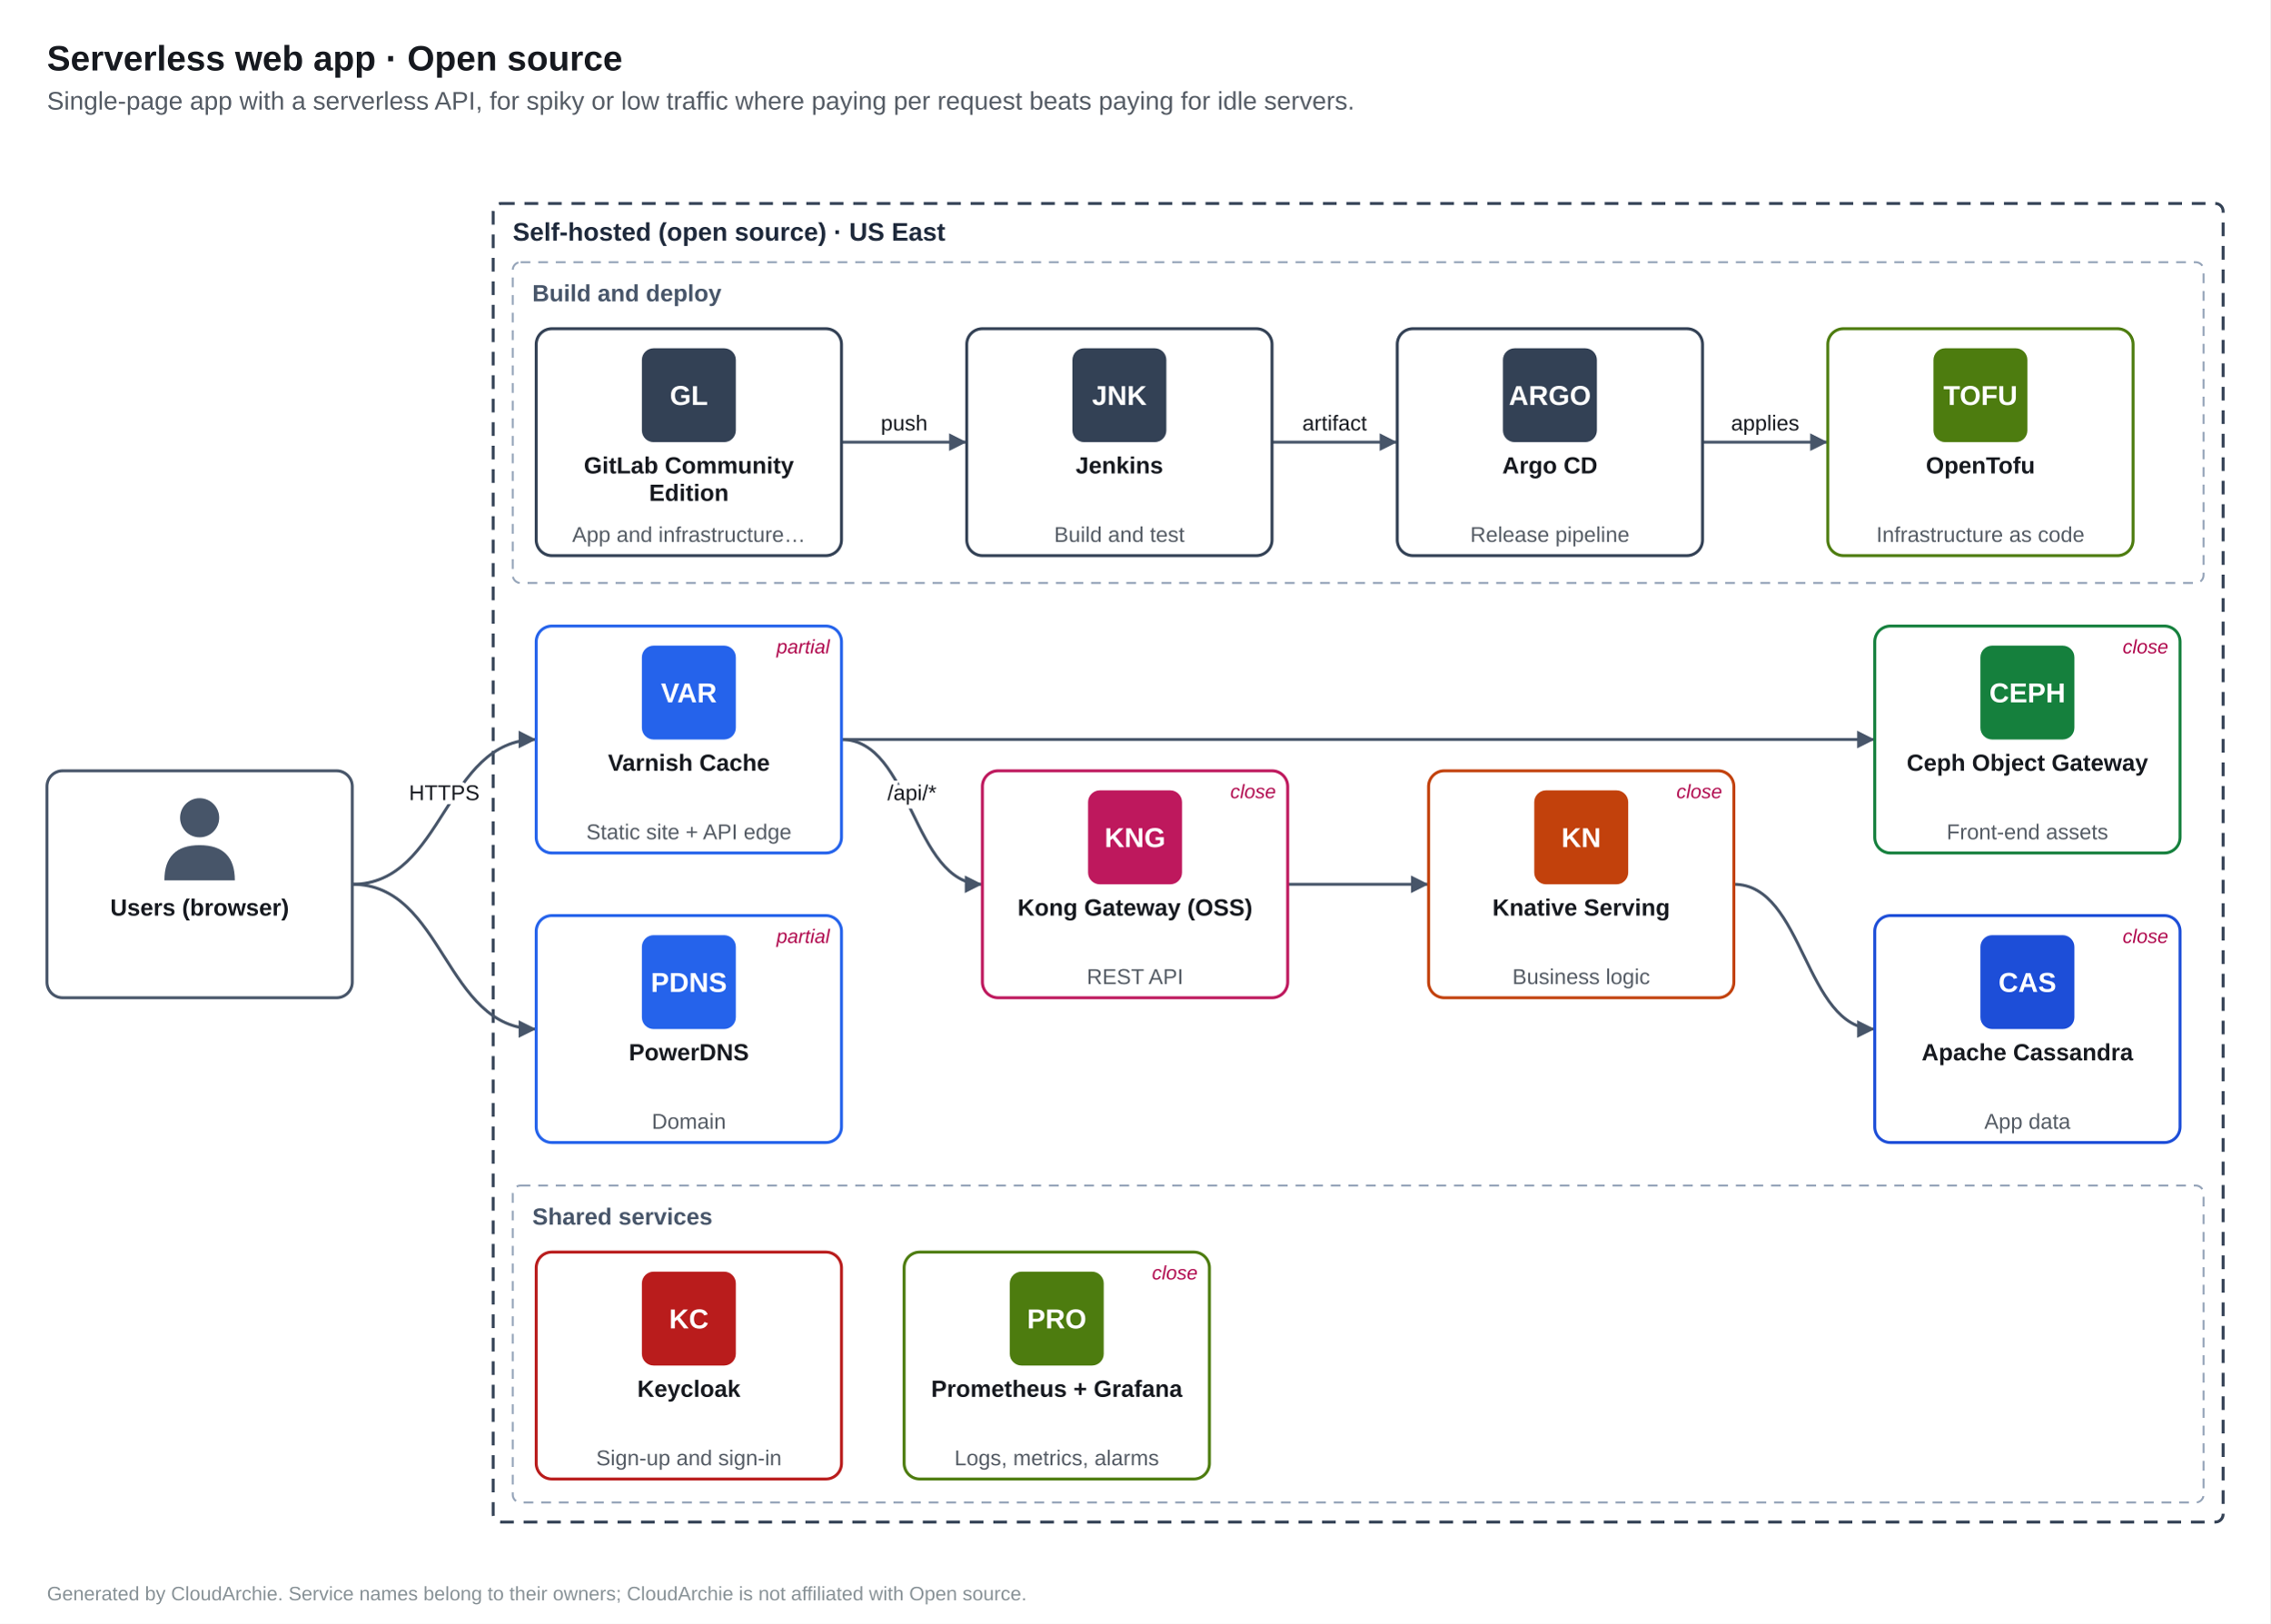
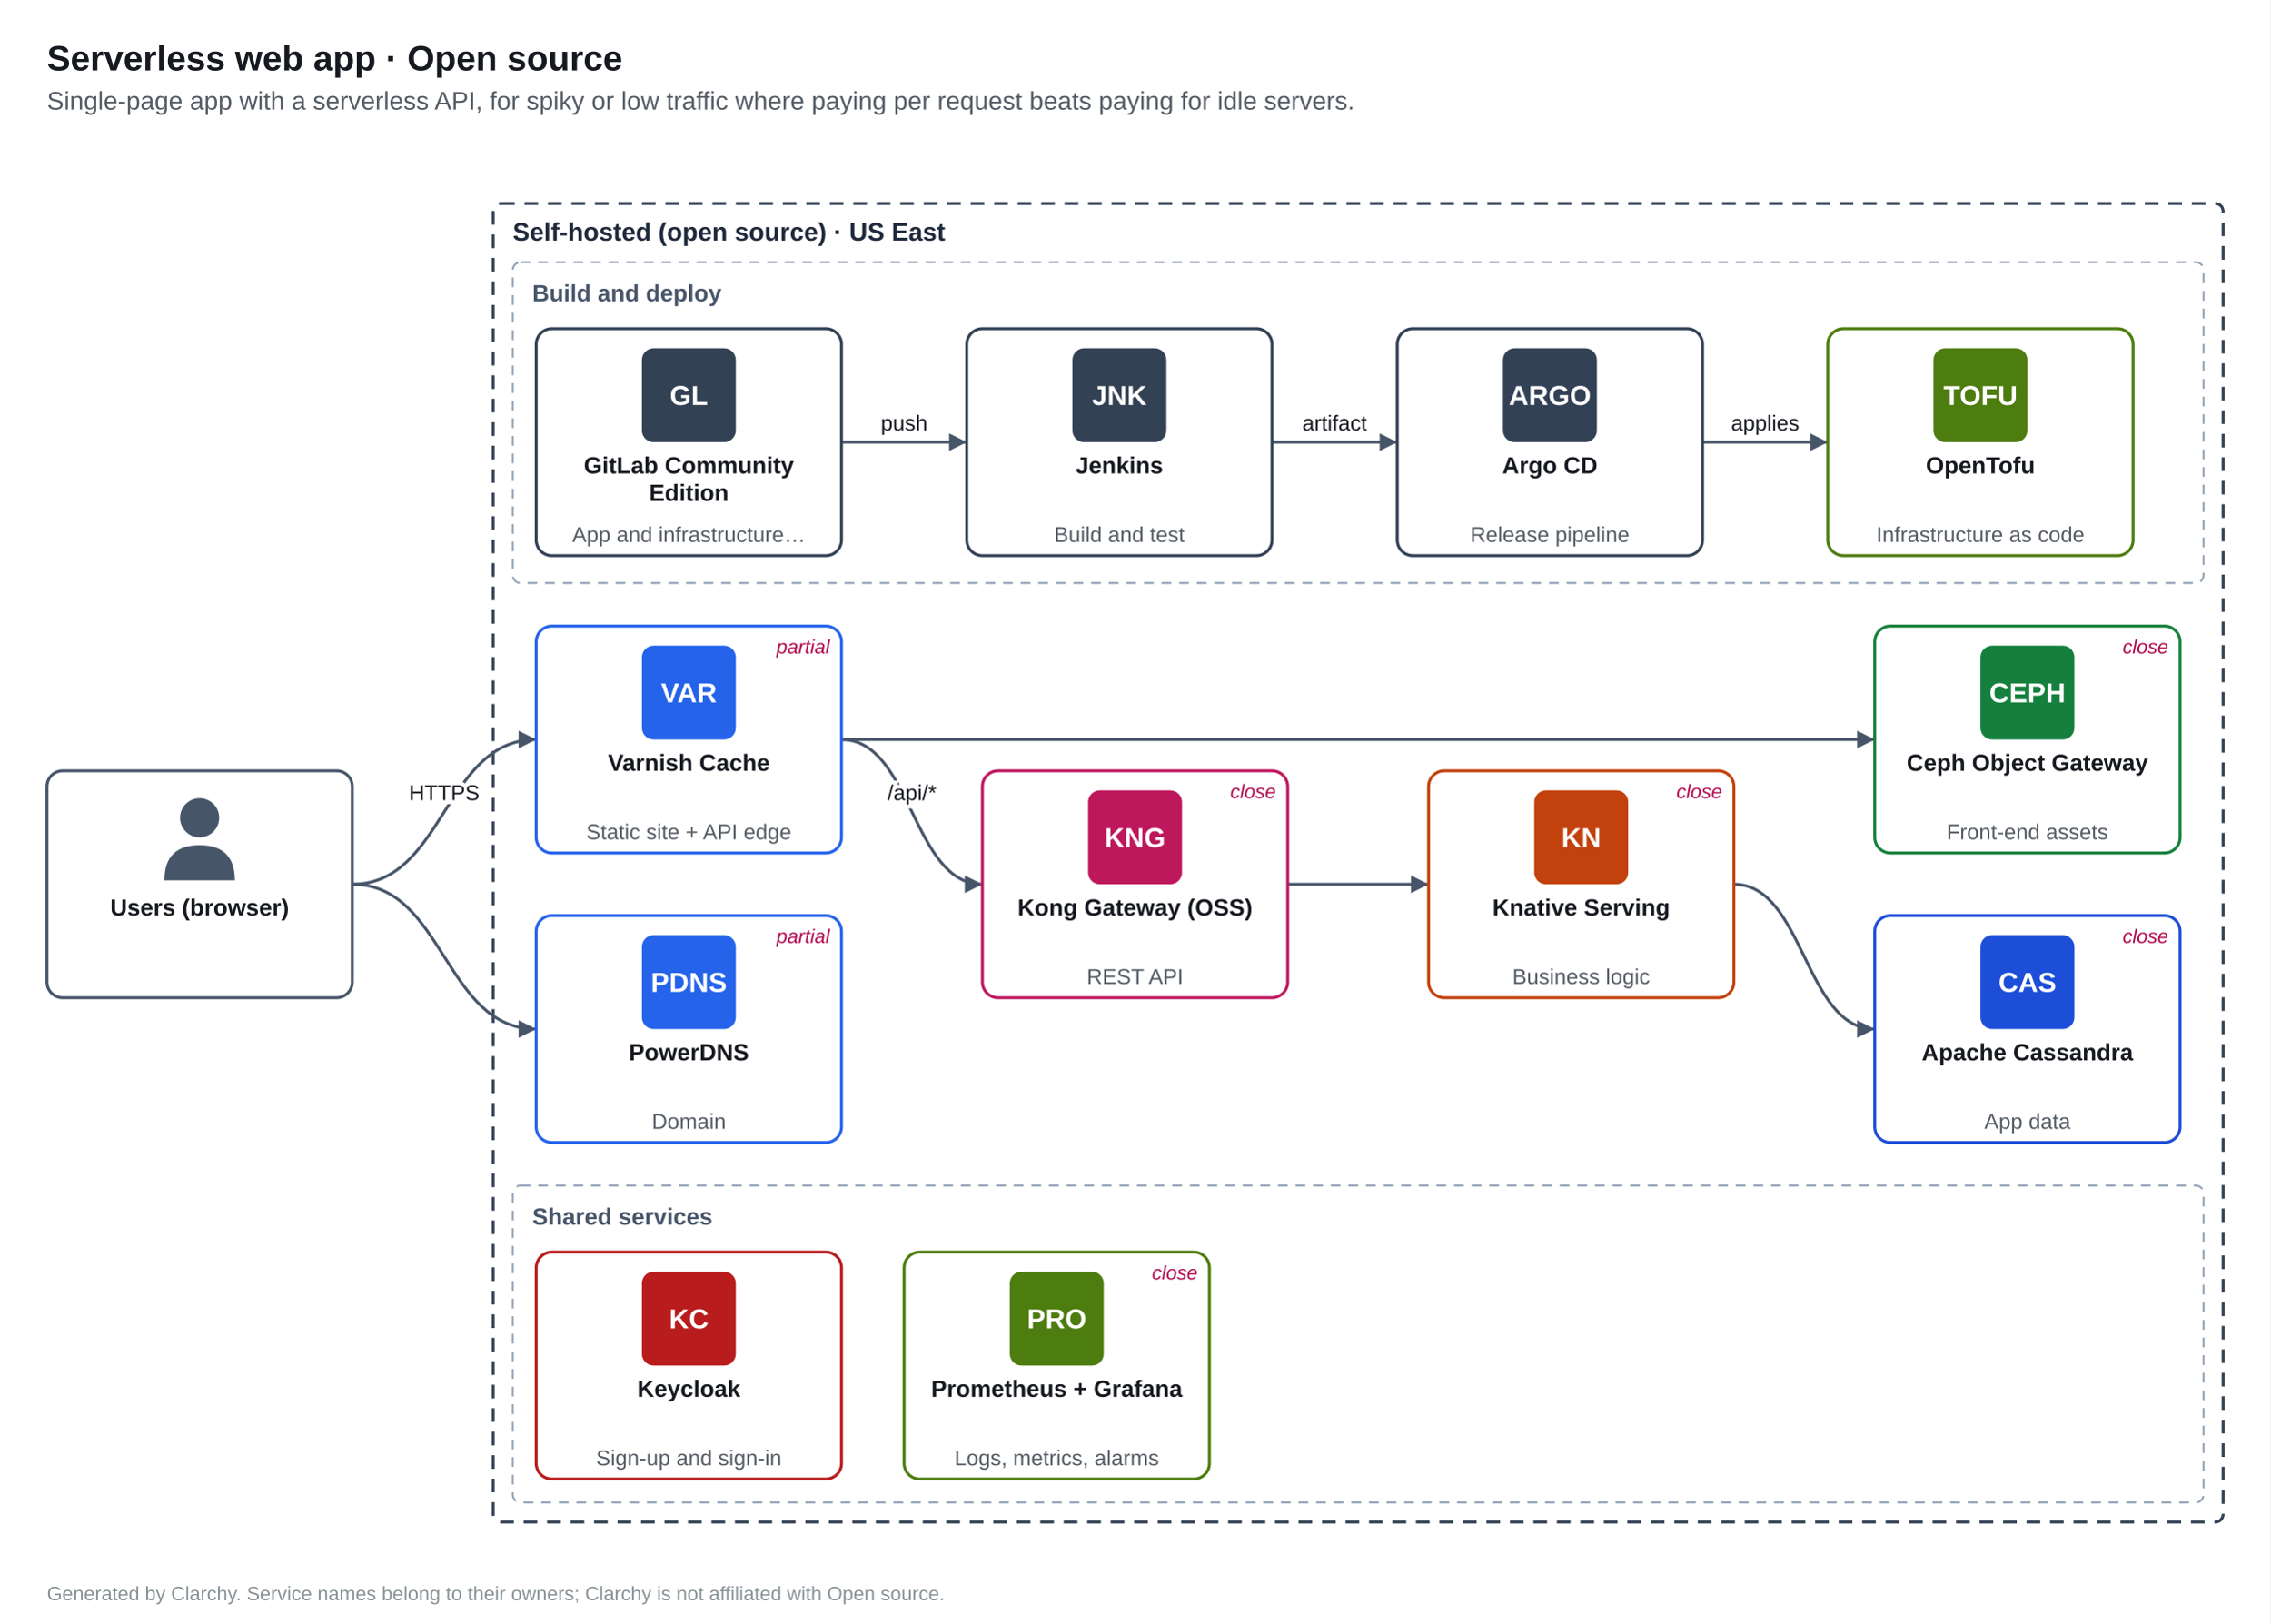
<svg xmlns="http://www.w3.org/2000/svg" class="ca-diagram ca-oss" width="1160" height="830" viewBox="0 0 1160 830" role="img" data-body-top="80" data-body-bottom="802" aria-label="Serverless web app on Open source">
  <style>.ca-oss{font-family:'IBM Plex Sans', 'Helvetica Neue', Arial, sans-serif}
.ca-oss .ca-bg{fill:#ffffff}
.ca-oss .ca-title{font-size:18px;font-weight:600;fill:#16191f}
.ca-oss .ca-subtitle{font-size:13px;fill:#545b64}
.ca-oss .ca-cloud{fill:#FFFFFF;stroke:#334155;stroke-width:1.5;stroke-dasharray:7 5;}
.ca-oss .ca-cloud-label{font-size:13px;font-weight:600;fill:#1E293B}
.ca-oss .ca-band{fill:none;stroke:#94A3B8;stroke-dasharray:5 4}
.ca-oss .ca-band-label{font-size:12px;font-weight:600;fill:#475569}
.ca-oss .ca-node-box{fill:#ffffff;stroke-width:1.5}
.ca-oss .ca-badge{font-size:14px;font-weight:700;fill:#ffffff}
.ca-oss .ca-service{font-size:12px;font-weight:600;fill:#16191f}
.ca-oss .ca-label{font-size:11px;fill:#545b64}
.ca-oss .ca-fidelity{font-size:10px;font-style:italic;fill:#b0084d}
.ca-oss .ca-edge{fill:none;stroke:#475569;stroke-width:1.5}
.ca-oss .ca-arrow{fill:#475569}
.ca-oss .ca-edge-label{font-size:11px;fill:#16191f;paint-order:stroke;stroke:#ffffff;stroke-width:4}
.ca-oss .ca-footer{font-size:10px;fill:#879196}</style>
  <rect class="ca-bg" width="1160" height="830" />
  <text class="ca-title" x="24" y="36">Serverless web app · Open source</text>
  <text class="ca-subtitle" x="24" y="56">Single-page app with a serverless API, for spiky or low traffic where paying per request beats paying for idle servers.</text>
  <rect class="ca-cloud" x="252" y="104" width="884" height="674" rx="4" />
  <text class="ca-cloud-label" x="262" y="123">Self-hosted (open source) · US East</text>
  <rect class="ca-band" x="262" y="134" width="864" height="164" rx="4" />
  <text class="ca-band-label" x="272" y="154">Build and deploy</text>
  <rect class="ca-band" x="262" y="606" width="864" height="162" rx="4" />
  <text class="ca-band-label" x="272" y="626">Shared services</text>
  <path class="ca-edge" data-from="users" data-to="dns" d="M180,452 C227,452 227,526 274,526" />
  <polygon class="ca-arrow" data-from="users" data-to="dns" points="274,526 265,521.5 265,530.5" />
  <path class="ca-edge" data-from="users" data-to="cdn" d="M180,452 C227,452 227,378 274,378" />
  <polygon class="ca-arrow" data-from="users" data-to="cdn" points="274,378 265,373.5 265,382.5" />
  <text class="ca-edge-label" data-from="users" data-to="cdn" x="227" y="409" text-anchor="middle">HTTPS</text>
  <path class="ca-edge" data-from="cdn" data-to="site" d="M430,378 C694,378 694,378 958,378" />
  <polygon class="ca-arrow" data-from="cdn" data-to="site" points="958,378 949,373.5 949,382.5" />
  <path class="ca-edge" data-from="cdn" data-to="api" d="M430,378 C466,378 466,452 502,452" />
  <polygon class="ca-arrow" data-from="cdn" data-to="api" points="502,452 493,447.5 493,456.5" />
  <text class="ca-edge-label" data-from="cdn" data-to="api" x="466" y="409" text-anchor="middle">/api/*</text>
  <path class="ca-edge" data-from="api" data-to="functions" d="M658,452 C694,452 694,452 730,452" />
  <polygon class="ca-arrow" data-from="api" data-to="functions" points="730,452 721,447.5 721,456.5" />
  <path class="ca-edge" data-from="functions" data-to="db" d="M886,452 C922,452 922,526 958,526" />
  <polygon class="ca-arrow" data-from="functions" data-to="db" points="958,526 949,521.5 949,530.5" />
  <path class="ca-edge" data-from="repo" data-to="build" d="M430,226 C462,226 462,226 494,226" />
  <polygon class="ca-arrow" data-from="repo" data-to="build" points="494,226 485,221.5 485,230.5" />
  <text class="ca-edge-label" data-from="repo" data-to="build" x="462" y="220" text-anchor="middle">push</text>
  <path class="ca-edge" data-from="build" data-to="deploy" d="M650,226 C682,226 682,226 714,226" />
  <polygon class="ca-arrow" data-from="build" data-to="deploy" points="714,226 705,221.5 705,230.5" />
  <text class="ca-edge-label" data-from="build" data-to="deploy" x="682" y="220" text-anchor="middle">artifact</text>
  <path class="ca-edge" data-from="deploy" data-to="infra-code" d="M870,226 C902,226 902,226 934,226" />
  <polygon class="ca-arrow" data-from="deploy" data-to="infra-code" points="934,226 925,221.5 925,230.5" />
  <text class="ca-edge-label" data-from="deploy" data-to="infra-code" x="902" y="220" text-anchor="middle">applies</text>
  <g class="node" data-id="users" data-capability="client" data-stage="users">
    <rect class="ca-node-box" x="24" y="394" width="156" height="116" rx="8" style="stroke:#475569" />
    <g fill="#475569">
      <circle cx="102" cy="418" r="10" />
      <path d="M84,450 Q84,432 102,432 Q120,432 120,450 Z" />
    </g>
    <text class="ca-service" x="102" y="468" text-anchor="middle">Users (browser)</text>
  </g>
  <g class="node" data-id="dns" data-capability="dns" data-stage="serve">
    <rect class="ca-node-box" x="274" y="468" width="156" height="116" rx="8" style="stroke:#2563EB" />
    <rect x="328" y="478" width="48" height="48" rx="6" fill="#2563EB" />
    <text class="ca-badge" x="352" y="507" text-anchor="middle">PDNS</text>
    <text class="ca-service" x="352" y="542" text-anchor="middle">PowerDNS</text>
    <text class="ca-label" x="352" y="577" text-anchor="middle">Domain</text>
    <text class="ca-fidelity" x="424" y="482" text-anchor="end">partial</text>
  </g>
  <g class="node" data-id="cdn" data-capability="cdn" data-stage="serve">
    <rect class="ca-node-box" x="274" y="320" width="156" height="116" rx="8" style="stroke:#2563EB" />
    <rect x="328" y="330" width="48" height="48" rx="6" fill="#2563EB" />
    <text class="ca-badge" x="352" y="359" text-anchor="middle">VAR</text>
    <text class="ca-service" x="352" y="394" text-anchor="middle">Varnish Cache</text>
    <text class="ca-label" x="352" y="429" text-anchor="middle">Static site + API edge</text>
    <text class="ca-fidelity" x="424" y="334" text-anchor="end">partial</text>
  </g>
  <g class="node" data-id="site" data-capability="object-storage" data-stage="store">
    <rect class="ca-node-box" x="958" y="320" width="156" height="116" rx="8" style="stroke:#15803D" />
    <rect x="1012" y="330" width="48" height="48" rx="6" fill="#15803D" />
    <text class="ca-badge" x="1036" y="359" text-anchor="middle">CEPH</text>
    <text class="ca-service" x="1036" y="394" text-anchor="middle">Ceph Object Gateway</text>
    <text class="ca-label" x="1036" y="429" text-anchor="middle">Front-end assets</text>
    <text class="ca-fidelity" x="1108" y="334" text-anchor="end">close</text>
  </g>
  <g class="node" data-id="api" data-capability="api-gateway" data-stage="serve">
    <rect class="ca-node-box" x="502" y="394" width="156" height="116" rx="8" style="stroke:#BE185D" />
    <rect x="556" y="404" width="48" height="48" rx="6" fill="#BE185D" />
    <text class="ca-badge" x="580" y="433" text-anchor="middle">KNG</text>
    <text class="ca-service" x="580" y="468" text-anchor="middle">Kong Gateway (OSS)</text>
    <text class="ca-label" x="580" y="503" text-anchor="middle">REST API</text>
    <text class="ca-fidelity" x="652" y="408" text-anchor="end">close</text>
  </g>
  <g class="node" data-id="functions" data-capability="serverless-function" data-stage="run">
    <rect class="ca-node-box" x="730" y="394" width="156" height="116" rx="8" style="stroke:#C2410C" />
    <rect x="784" y="404" width="48" height="48" rx="6" fill="#C2410C" />
    <text class="ca-badge" x="808" y="433" text-anchor="middle">KN</text>
    <text class="ca-service" x="808" y="468" text-anchor="middle">Knative Serving</text>
    <text class="ca-label" x="808" y="503" text-anchor="middle">Business logic</text>
    <text class="ca-fidelity" x="880" y="408" text-anchor="end">close</text>
  </g>
  <g class="node" data-id="db" data-capability="key-value-db" data-stage="store">
    <rect class="ca-node-box" x="958" y="468" width="156" height="116" rx="8" style="stroke:#1D4ED8" />
    <rect x="1012" y="478" width="48" height="48" rx="6" fill="#1D4ED8" />
    <text class="ca-badge" x="1036" y="507" text-anchor="middle">CAS</text>
    <text class="ca-service" x="1036" y="542" text-anchor="middle">Apache Cassandra</text>
    <text class="ca-label" x="1036" y="577" text-anchor="middle">App data</text>
    <text class="ca-fidelity" x="1108" y="482" text-anchor="end">close</text>
  </g>
  <g class="node" data-id="auth" data-capability="identity" data-stage="operate">
    <rect class="ca-node-box" x="274" y="640" width="156" height="116" rx="8" style="stroke:#B91C1C" />
    <rect x="328" y="650" width="48" height="48" rx="6" fill="#B91C1C" />
    <text class="ca-badge" x="352" y="679" text-anchor="middle">KC</text>
    <text class="ca-service" x="352" y="714" text-anchor="middle">Keycloak</text>
    <text class="ca-label" x="352" y="749" text-anchor="middle">Sign-up and sign-in</text>
  </g>
  <g class="node" data-id="logs" data-capability="monitoring" data-stage="operate">
    <rect class="ca-node-box" x="462" y="640" width="156" height="116" rx="8" style="stroke:#4D7C0F" />
    <rect x="516" y="650" width="48" height="48" rx="6" fill="#4D7C0F" />
    <text class="ca-badge" x="540" y="679" text-anchor="middle">PRO</text>
    <text class="ca-service" x="540" y="714" text-anchor="middle">Prometheus + Grafana</text>
    <text class="ca-label" x="540" y="749" text-anchor="middle">Logs, metrics, alarms</text>
    <text class="ca-fidelity" x="612" y="654" text-anchor="end">close</text>
  </g>
  <g class="node" data-id="repo" data-capability="source-control" data-stage="code">
    <rect class="ca-node-box" x="274" y="168" width="156" height="116" rx="8" style="stroke:#334155" />
    <rect x="328" y="178" width="48" height="48" rx="6" fill="#334155" />
    <text class="ca-badge" x="352" y="207" text-anchor="middle">GL</text>
    <text class="ca-service" x="352" y="242" text-anchor="middle">GitLab Community</text>
    <text class="ca-service" x="352" y="256" text-anchor="middle">Edition</text>
    <text class="ca-label" x="352" y="277" text-anchor="middle">App and infrastructure…</text>
  </g>
  <g class="node" data-id="build" data-capability="ci-build" data-stage="build">
    <rect class="ca-node-box" x="494" y="168" width="156" height="116" rx="8" style="stroke:#334155" />
    <rect x="548" y="178" width="48" height="48" rx="6" fill="#334155" />
    <text class="ca-badge" x="572" y="207" text-anchor="middle">JNK</text>
    <text class="ca-service" x="572" y="242" text-anchor="middle">Jenkins</text>
    <text class="ca-label" x="572" y="277" text-anchor="middle">Build and test</text>
  </g>
  <g class="node" data-id="deploy" data-capability="cd-deploy" data-stage="ship">
    <rect class="ca-node-box" x="714" y="168" width="156" height="116" rx="8" style="stroke:#334155" />
    <rect x="768" y="178" width="48" height="48" rx="6" fill="#334155" />
    <text class="ca-badge" x="792" y="207" text-anchor="middle">ARGO</text>
    <text class="ca-service" x="792" y="242" text-anchor="middle">Argo CD</text>
    <text class="ca-label" x="792" y="277" text-anchor="middle">Release pipeline</text>
  </g>
  <g class="node" data-id="infra-code" data-capability="iac" data-stage="code">
    <rect class="ca-node-box" x="934" y="168" width="156" height="116" rx="8" style="stroke:#4D7C0F" />
    <rect x="988" y="178" width="48" height="48" rx="6" fill="#4D7C0F" />
    <text class="ca-badge" x="1012" y="207" text-anchor="middle">TOFU</text>
    <text class="ca-service" x="1012" y="242" text-anchor="middle">OpenTofu</text>
    <text class="ca-label" x="1012" y="277" text-anchor="middle">Infrastructure as code</text>
  </g>
-   <text class="ca-footer" x="24" y="818">Generated by CloudArchie. Service names belong to their owners; CloudArchie is not affiliated with Open source.</text>
+   <text class="ca-footer" x="24" y="818">Generated by Clarchy. Service names belong to their owners; Clarchy is not affiliated with Open source.</text>
</svg>
